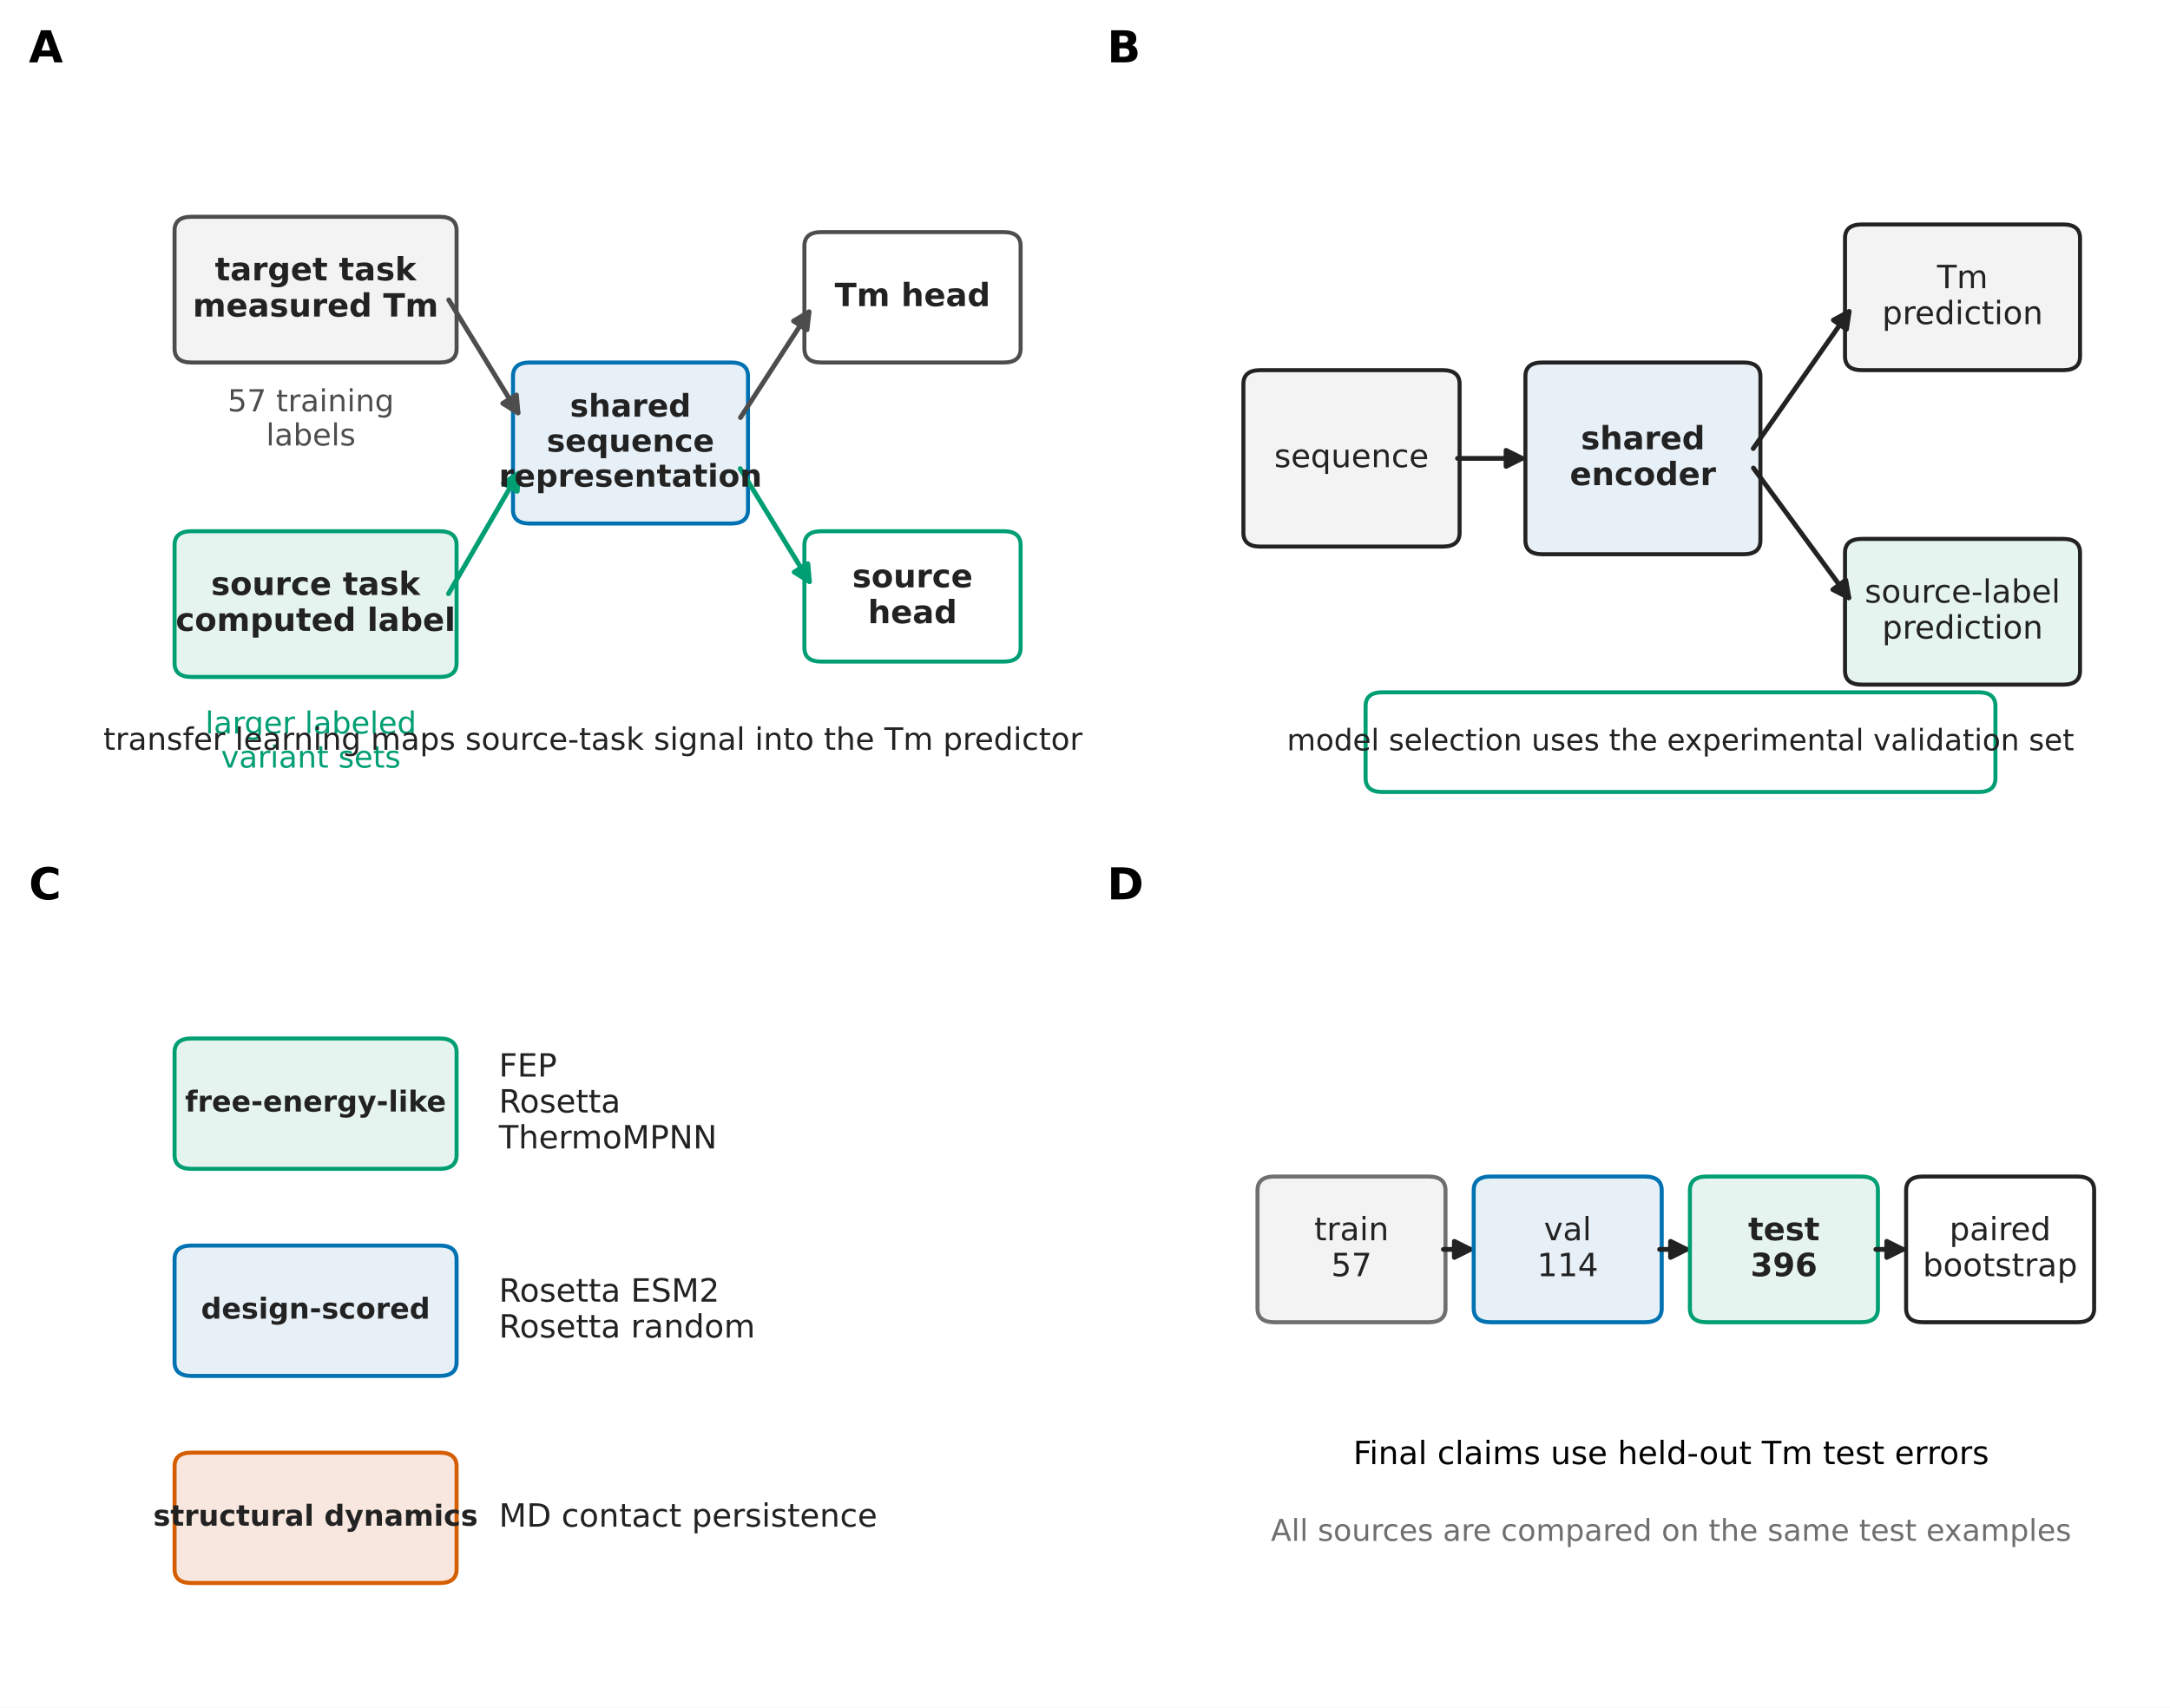
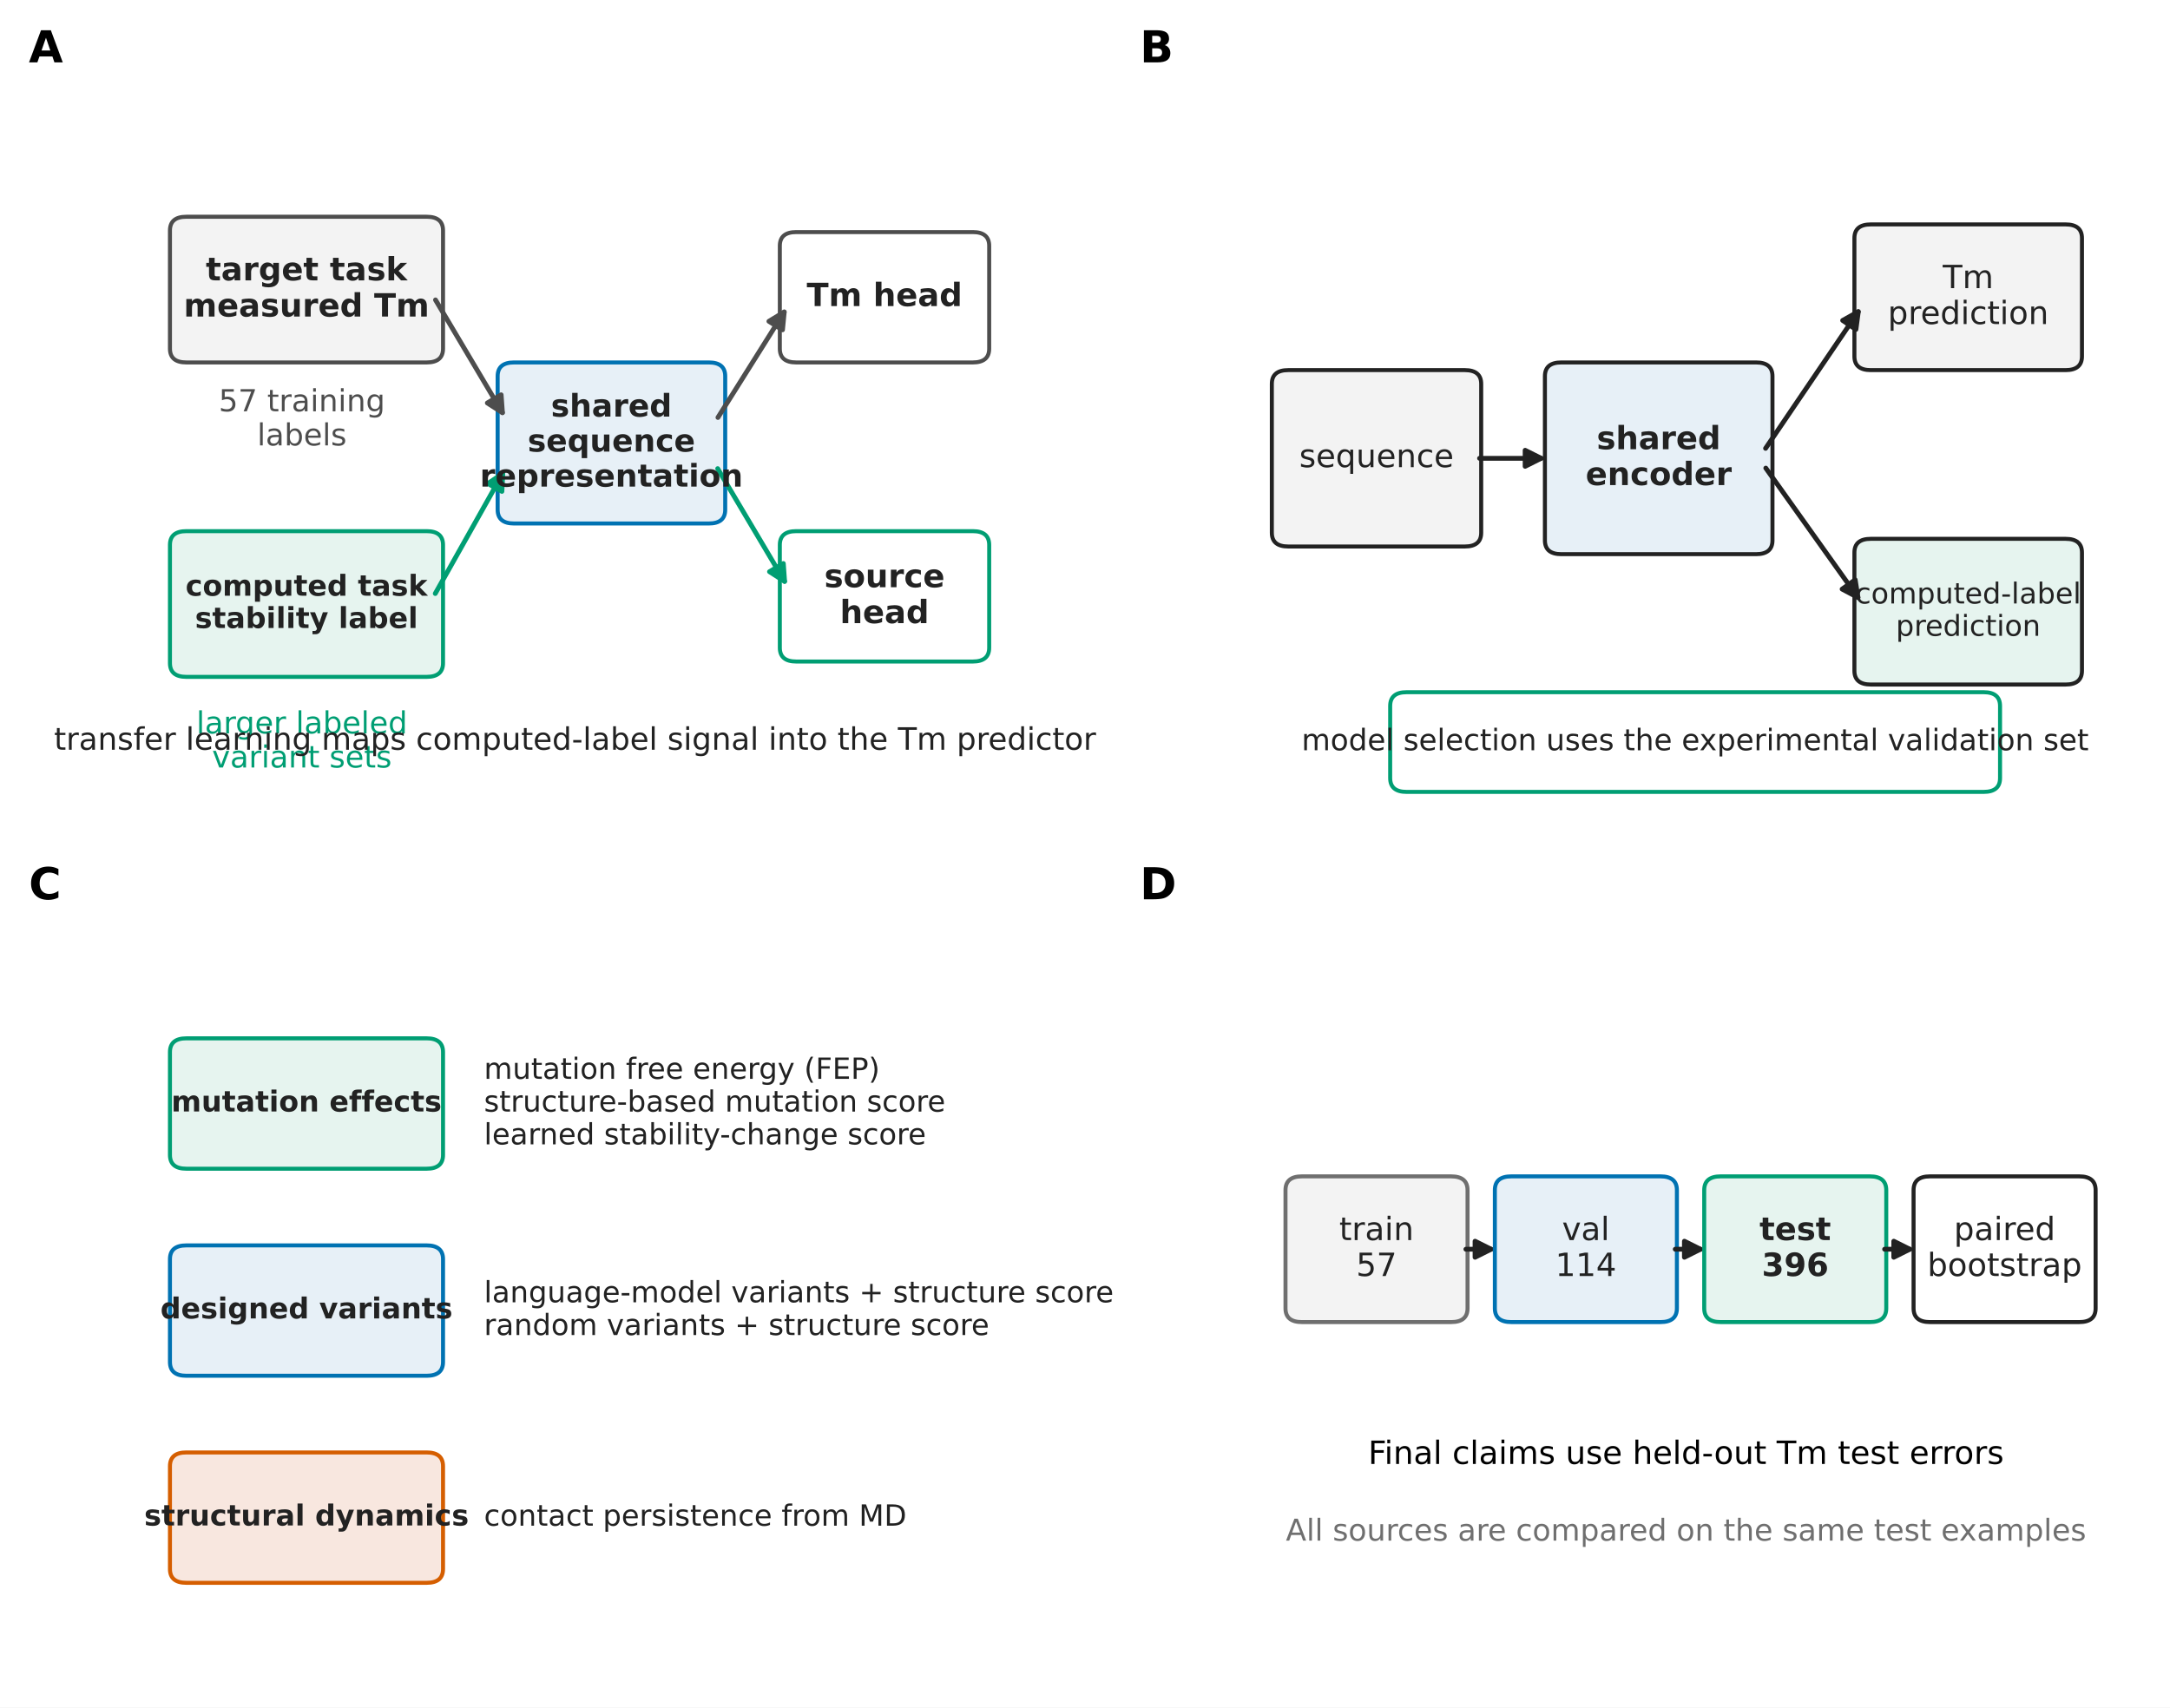
- <svg xmlns="http://www.w3.org/2000/svg" width="541.235pt" height="425.999pt" viewBox="0 0 541.235 425.999" version="1.1">
+ <svg xmlns="http://www.w3.org/2000/svg" width="541.305pt" height="425.999pt" viewBox="0 0 541.305 425.999" version="1.1">
  <defs>
    <style type="text/css">*{stroke-linejoin: round; stroke-linecap: butt}</style>
  </defs>
  <g id="figure_1">
    <g id="patch_1">
-       <path d="M 0 425.999  L 541.235 425.999  L 541.235 -0  L 0 -0  z " style="fill: #ffffff" />
+       <path d="M 0 425.999  L 541.305 425.999  L 541.305 -0  L 0 -0  z " style="fill: #ffffff" />
    </g>
    <g id="axes_1">
      <g id="patch_2">
-         <path d="M 30.646 209.999  L 265.11 209.999  L 265.11 18.679  L 30.646 18.679  z " style="fill: #ffffff" />
+         <path d="M 29.906 209.999  L 256.971 209.999  L 256.971 18.679  L 29.906 18.679  z " style="fill: #ffffff" />
      </g>
      <g id="patch_3">
-         <path d="M 47.762 90.424  L 109.66 90.424  Q 113.881 90.424 113.881 86.98  L 113.881 57.517  Q 113.881 54.073 109.66 54.073  L 47.762 54.073  Q 43.542 54.073 43.542 57.517  L 43.542 86.98  Q 43.542 90.424 47.762 90.424  z " clip-path="url(#p42b8b2ba3d)" style="fill: #f3f3f3; stroke: #4d4d4d; stroke-linejoin: miter" />
+         <path d="M 46.482 90.424  L 106.427 90.424  Q 110.514 90.424 110.514 86.98  L 110.514 57.517  Q 110.514 54.073 106.427 54.073  L 46.482 54.073  Q 42.395 54.073 42.395 57.517  L 42.395 86.98  Q 42.395 90.424 46.482 90.424  z " clip-path="url(#p01f97f14d0)" style="fill: #f3f3f3; stroke: #4d4d4d; stroke-linejoin: miter" />
      </g>
      <g id="patch_4">
-         <path d="M 47.762 168.865  L 109.66 168.865  Q 113.881 168.865 113.881 165.421  L 113.881 135.958  Q 113.881 132.514 109.66 132.514  L 47.762 132.514  Q 43.542 132.514 43.542 135.958  L 43.542 165.421  Q 43.542 168.865 47.762 168.865  z " clip-path="url(#p42b8b2ba3d)" style="fill: #e6f4ef; stroke: #009e73; stroke-linejoin: miter" />
+         <path d="M 46.482 168.865  L 106.427 168.865  Q 110.514 168.865 110.514 165.421  L 110.514 135.958  Q 110.514 132.514 106.427 132.514  L 46.482 132.514  Q 42.395 132.514 42.395 135.958  L 42.395 165.421  Q 42.395 168.865 46.482 168.865  z " clip-path="url(#p01f97f14d0)" style="fill: #e6f4ef; stroke: #009e73; stroke-linejoin: miter" />
      </g>
      <g id="patch_5">
-         <path d="M 132.169 130.601  L 182.344 130.601  Q 186.564 130.601 186.564 127.157  L 186.564 93.868  Q 186.564 90.424 182.344 90.424  L 132.169 90.424  Q 127.949 90.424 127.949 93.868  L 127.949 127.157  Q 127.949 130.601 132.169 130.601  z " clip-path="url(#p42b8b2ba3d)" style="fill: #e7f0f7; stroke: #0072b2; stroke-linejoin: miter" />
+         <path d="M 128.225 130.601  L 176.817 130.601  Q 180.904 130.601 180.904 127.157  L 180.904 93.868  Q 180.904 90.424 176.817 90.424  L 128.225 90.424  Q 124.138 90.424 124.138 93.868  L 124.138 127.157  Q 124.138 130.601 128.225 130.601  z " clip-path="url(#p01f97f14d0)" style="fill: #e7f0f7; stroke: #0072b2; stroke-linejoin: miter" />
      </g>
      <g id="patch_6">
-         <path d="M 204.853 90.424  L 250.338 90.424  Q 254.559 90.424 254.559 86.98  L 254.559 61.343  Q 254.559 57.9 250.338 57.9  L 204.853 57.9  Q 200.632 57.9 200.632 61.343  L 200.632 86.98  Q 200.632 90.424 204.853 90.424  z " clip-path="url(#p42b8b2ba3d)" style="fill: #ffffff; stroke: #4d4d4d; stroke-linejoin: miter" />
+         <path d="M 198.615 90.424  L 242.666 90.424  Q 246.753 90.424 246.753 86.98  L 246.753 61.343  Q 246.753 57.9 242.666 57.9  L 198.615 57.9  Q 194.528 57.9 194.528 61.343  L 194.528 86.98  Q 194.528 90.424 198.615 90.424  z " clip-path="url(#p01f97f14d0)" style="fill: #ffffff; stroke: #4d4d4d; stroke-linejoin: miter" />
      </g>
      <g id="patch_7">
-         <path d="M 204.853 165.039  L 250.338 165.039  Q 254.559 165.039 254.559 161.595  L 254.559 135.958  Q 254.559 132.514 250.338 132.514  L 204.853 132.514  Q 200.632 132.514 200.632 135.958  L 200.632 161.595  Q 200.632 165.039 204.853 165.039  z " clip-path="url(#p42b8b2ba3d)" style="fill: #ffffff; stroke: #009e73; stroke-linejoin: miter" />
+         <path d="M 198.615 165.039  L 242.666 165.039  Q 246.753 165.039 246.753 161.595  L 246.753 135.958  Q 246.753 132.514 242.666 132.514  L 198.615 132.514  Q 194.528 132.514 194.528 135.958  L 194.528 161.595  Q 194.528 165.039 198.615 165.039  z " clip-path="url(#p01f97f14d0)" style="fill: #ffffff; stroke: #009e73; stroke-linejoin: miter" />
      </g>
      <g id="patch_8">
-         <path d="M 111.933 74.809  Q 120.916 89.469 129.198 102.986  " clip-path="url(#p42b8b2ba3d)" style="fill: none; stroke: #4d4d4d; stroke-width: 1.2; stroke-linecap: round" />
-         <path d="M 128.813 98.53  L 129.198 102.986  L 125.403 100.62  z " clip-path="url(#p42b8b2ba3d)" style="fill: #4d4d4d; stroke: #4d4d4d; stroke-width: 1.2; stroke-linecap: round" />
+         <path d="M 108.638 74.826  Q 117.326 89.467 125.329 102.954  " clip-path="url(#p01f97f14d0)" style="fill: none; stroke: #4d4d4d; stroke-width: 1.2; stroke-linecap: round" />
+         <path d="M 125.008 98.493  L 125.329 102.954  L 121.568 100.535  z " clip-path="url(#p01f97f14d0)" style="fill: #4d4d4d; stroke: #4d4d4d; stroke-width: 1.2; stroke-linecap: round" />
      </g>
      <g id="patch_9">
-         <path d="M 111.869 148.096  Q 120.915 132.514 129.287 118.091  " clip-path="url(#p42b8b2ba3d)" style="fill: none; stroke: #009e73; stroke-width: 1.2; stroke-linecap: round" />
-         <path d="M 125.549 120.547  L 129.287 118.091  L 129.009 122.555  z " clip-path="url(#p42b8b2ba3d)" style="fill: #009e73; stroke: #009e73; stroke-width: 1.2; stroke-linecap: round" />
+         <path d="M 108.579 148.074  Q 117.326 132.514 125.417 118.123  " clip-path="url(#p01f97f14d0)" style="fill: none; stroke: #009e73; stroke-width: 1.2; stroke-linecap: round" />
+         <path d="M 121.713 120.63  L 125.417 118.123  L 125.2 122.59  z " clip-path="url(#p01f97f14d0)" style="fill: #009e73; stroke: #009e73; stroke-width: 1.2; stroke-linecap: round" />
      </g>
      <g id="patch_10">
-         <path d="M 184.678 104.173  Q 193.597 90.426 201.786 77.804  " clip-path="url(#p42b8b2ba3d)" style="fill: none; stroke: #4d4d4d; stroke-width: 1.2; stroke-linecap: round" />
-         <path d="M 197.931 80.071  L 201.786 77.804  L 201.287 82.248  z " clip-path="url(#p42b8b2ba3d)" style="fill: #4d4d4d; stroke: #4d4d4d; stroke-width: 1.2; stroke-linecap: round" />
+         <path d="M 179.092 104.149  Q 187.716 90.424 195.626 77.835  " clip-path="url(#p01f97f14d0)" style="fill: none; stroke: #4d4d4d; stroke-width: 1.2; stroke-linecap: round" />
+         <path d="M 191.805 80.158  L 195.626 77.835  L 195.192 82.286  z " clip-path="url(#p01f97f14d0)" style="fill: #4d4d4d; stroke: #4d4d4d; stroke-width: 1.2; stroke-linecap: round" />
      </g>
      <g id="patch_11">
-         <path d="M 184.616 116.899  Q 193.599 131.56 201.882 145.076  " clip-path="url(#p42b8b2ba3d)" style="fill: none; stroke: #009e73; stroke-width: 1.2; stroke-linecap: round" />
-         <path d="M 201.497 140.62  L 201.882 145.076  L 198.086 142.71  z " clip-path="url(#p42b8b2ba3d)" style="fill: #009e73; stroke: #009e73; stroke-width: 1.2; stroke-linecap: round" />
+         <path d="M 179.027 116.916  Q 187.716 131.557 195.719 145.044  " clip-path="url(#p01f97f14d0)" style="fill: none; stroke: #009e73; stroke-width: 1.2; stroke-linecap: round" />
+         <path d="M 195.398 140.584  L 195.719 145.044  L 191.958 142.625  z " clip-path="url(#p01f97f14d0)" style="fill: #009e73; stroke: #009e73; stroke-width: 1.2; stroke-linecap: round" />
      </g>
      <g id="matplotlib.axis_1" />
      <g id="matplotlib.axis_2" />
      <g id="text_1">
-         <text style="font-weight: 700; font-size: 8px; font-family: 'DejaVu Sans'; fill: #222222" transform="translate(53.59505 69.94583)">target task</text>
-         <text style="font-weight: 700; font-size: 8px; font-family: 'DejaVu Sans'; fill: #222222" transform="translate(48.06442 78.96658)">measured Tm</text>
+         <text style="font-weight: 700; font-size: 8px; font-family: 'DejaVu Sans'; fill: #222222" transform="translate(51.33839 69.94583)">target task</text>
+         <text style="font-weight: 700; font-size: 8px; font-family: 'DejaVu Sans'; fill: #222222" transform="translate(45.80776 78.96658)">measured Tm</text>
      </g>
      <g id="text_2">
-         <text style="font-weight: 700; font-size: 8px; font-family: 'DejaVu Sans'; fill: #222222" transform="translate(52.6338 148.4182)">source task</text>
-         <text style="font-weight: 700; font-size: 8px; font-family: 'DejaVu Sans'; fill: #222222" transform="translate(43.81442 157.3764)">computed label</text>
+         <text style="font-weight: 700; font-size: 7.2px; font-family: 'DejaVu Sans'; fill: #222222" transform="translate(46.27707 148.6172)">computed task</text>
+         <text style="font-weight: 700; font-size: 7.2px; font-family: 'DejaVu Sans'; fill: #222222" transform="translate(48.64576 156.6796)">stability label</text>
      </g>
      <g id="text_3">
-         <text style="font-weight: 700; font-size: 7.8px; font-family: 'DejaVu Sans'; fill: #222222" transform="translate(142.1672 103.9307)">shared</text>
-         <text style="font-weight: 700; font-size: 7.8px; font-family: 'DejaVu Sans'; fill: #222222" transform="translate(136.3434 112.665)">sequence</text>
-         <text style="font-weight: 700; font-size: 7.8px; font-family: 'DejaVu Sans'; fill: #222222" transform="translate(124.4325 121.3993)">representation</text>
+         <text style="font-weight: 700; font-size: 7.8px; font-family: 'DejaVu Sans'; fill: #222222" transform="translate(137.4319 103.9307)">shared</text>
+         <text style="font-weight: 700; font-size: 7.8px; font-family: 'DejaVu Sans'; fill: #222222" transform="translate(131.6081 112.665)">sequence</text>
+         <text style="font-weight: 700; font-size: 7.8px; font-family: 'DejaVu Sans'; fill: #222222" transform="translate(119.6972 121.3993)">representation</text>
      </g>
      <g id="text_4">
-         <text style="font-weight: 700; font-size: 8px; font-family: 'DejaVu Sans'; text-anchor: middle; fill: #222222" x="227.595" y="76.369" transform="rotate(-0 227.5955 76.3694)">Tm head</text>
+         <text style="font-weight: 700; font-size: 8px; font-family: 'DejaVu Sans'; text-anchor: middle; fill: #222222" x="220.641" y="76.369" transform="rotate(-0 220.6405 76.3694)">Tm head</text>
      </g>
      <g id="text_5">
-         <text style="font-weight: 700; font-size: 8px; font-family: 'DejaVu Sans'; fill: #222222" transform="translate(212.5624 146.505)">source</text>
-         <text style="font-weight: 700; font-size: 8px; font-family: 'DejaVu Sans'; fill: #222222" transform="translate(216.4724 155.4632)">head</text>
+         <text style="font-weight: 700; font-size: 8px; font-family: 'DejaVu Sans'; fill: #222222" transform="translate(205.6074 146.505)">source</text>
+         <text style="font-weight: 700; font-size: 8px; font-family: 'DejaVu Sans'; fill: #222222" transform="translate(209.5174 155.4632)">head</text>
      </g>
      <g id="text_6">
-         <text style="font-size: 7.6px; font-family: 'DejaVu Sans'; fill: #4d4d4d" transform="translate(56.77495 102.615)">57 training</text>
-         <text style="font-size: 7.6px; font-family: 'DejaVu Sans'; fill: #4d4d4d" transform="translate(66.36876 111.1253)">labels</text>
+         <text style="font-size: 7.6px; font-family: 'DejaVu Sans'; fill: #4d4d4d" transform="translate(54.55528 102.615)">57 training</text>
+         <text style="font-size: 7.6px; font-family: 'DejaVu Sans'; fill: #4d4d4d" transform="translate(64.1491 111.1253)">labels</text>
      </g>
      <g id="text_7">
-         <text style="font-size: 7.6px; font-family: 'DejaVu Sans'; fill: #009e73" transform="translate(51.19726 182.9693)">larger labeled</text>
-         <text style="font-size: 7.6px; font-family: 'DejaVu Sans'; fill: #009e73" transform="translate(55.12195 191.4796)">variant sets</text>
+         <text style="font-size: 7.6px; font-family: 'DejaVu Sans'; fill: #009e73" transform="translate(48.9776 182.9693)">larger labeled</text>
+         <text style="font-size: 7.6px; font-family: 'DejaVu Sans'; fill: #009e73" transform="translate(52.90228 191.4796)">variant sets</text>
      </g>
      <g id="text_8">
-         <text style="font-size: 7.7px; font-family: 'DejaVu Sans'; text-anchor: middle; fill: #222222" x="147.878" y="187.041" transform="rotate(-0 147.878 187.0405)">transfer learning maps source-task signal into the Tm predictor</text>
+         <text style="font-size: 7.7px; font-family: 'DejaVu Sans'; text-anchor: middle; fill: #222222" x="143.439" y="187.041" transform="rotate(-0 143.4386 187.0405)">transfer learning maps computed-label signal into the Tm predictor</text>
      </g>
      <g id="text_9">
        <text style="font-weight: 700; font-size: 11px; font-family: 'DejaVu Sans'; text-anchor: start" x="7.2" y="15.558" transform="rotate(-0 7.2 15.55828)">A</text>
      </g>
    </g>
    <g id="axes_2">
      <g id="patch_12">
-         <path d="M 299.572 209.999  L 534.035 209.999  L 534.035 18.679  L 299.572 18.679  z " style="fill: #ffffff" />
+         <path d="M 307.041 209.999  L 534.105 209.999  L 534.105 18.679  L 307.041 18.679  z " style="fill: #ffffff" />
      </g>
      <g id="patch_13">
-         <path d="M 314.343 136.341  L 359.829 136.341  Q 364.049 136.341 364.049 132.897  L 364.049 95.781  Q 364.049 92.337 359.829 92.337  L 314.343 92.337  Q 310.123 92.337 310.123 95.781  L 310.123 132.897  Q 310.123 136.341 314.343 136.341  z " clip-path="url(#p243ab0d6fb)" style="fill: #f3f3f3; stroke: #222222; stroke-linejoin: miter" />
+         <path d="M 321.346 136.341  L 365.396 136.341  Q 369.484 136.341 369.484 132.897  L 369.484 95.781  Q 369.484 92.337 365.396 92.337  L 321.346 92.337  Q 317.259 92.337 317.259 95.781  L 317.259 132.897  Q 317.259 136.341 321.346 136.341  z " clip-path="url(#p4d5e0ebff8)" style="fill: #f3f3f3; stroke: #222222; stroke-linejoin: miter" />
      </g>
      <g id="patch_14">
-         <path d="M 384.682 138.254  L 434.857 138.254  Q 439.078 138.254 439.078 134.81  L 439.078 93.868  Q 439.078 90.424 434.857 90.424  L 384.682 90.424  Q 380.462 90.424 380.462 93.868  L 380.462 134.81  Q 380.462 138.254 384.682 138.254  z " clip-path="url(#p243ab0d6fb)" style="fill: #e7f0f7; stroke: #222222; stroke-linejoin: miter" />
+         <path d="M 389.465 138.254  L 438.057 138.254  Q 442.144 138.254 442.144 134.81  L 442.144 93.868  Q 442.144 90.424 438.057 90.424  L 389.465 90.424  Q 385.378 90.424 385.378 93.868  L 385.378 134.81  Q 385.378 138.254 389.465 138.254  z " clip-path="url(#p4d5e0ebff8)" style="fill: #e7f0f7; stroke: #222222; stroke-linejoin: miter" />
      </g>
      <g id="patch_15">
-         <path d="M 464.4 92.337  L 514.575 92.337  Q 518.795 92.337 518.795 88.894  L 518.795 59.43  Q 518.795 55.987 514.575 55.987  L 464.4 55.987  Q 460.179 55.987 460.179 59.43  L 460.179 88.894  Q 460.179 92.337 464.4 92.337  z " clip-path="url(#p243ab0d6fb)" style="fill: #f3f3f3; stroke: #222222; stroke-linejoin: miter" />
+         <path d="M 466.667 92.337  L 515.259 92.337  Q 519.346 92.337 519.346 88.894  L 519.346 59.43  Q 519.346 55.987 515.259 55.987  L 466.667 55.987  Q 462.58 55.987 462.58 59.43  L 462.58 88.894  Q 462.58 92.337 466.667 92.337  z " clip-path="url(#p4d5e0ebff8)" style="fill: #f3f3f3; stroke: #222222; stroke-linejoin: miter" />
      </g>
      <g id="patch_16">
-         <path d="M 464.4 170.778  L 514.575 170.778  Q 518.795 170.778 518.795 167.335  L 518.795 137.871  Q 518.795 134.428 514.575 134.428  L 464.4 134.428  Q 460.179 134.428 460.179 137.871  L 460.179 167.335  Q 460.179 170.778 464.4 170.778  z " clip-path="url(#p243ab0d6fb)" style="fill: #e6f4ef; stroke: #222222; stroke-linejoin: miter" />
+         <path d="M 466.667 170.778  L 515.259 170.778  Q 519.346 170.778 519.346 167.335  L 519.346 137.871  Q 519.346 134.428 515.259 134.428  L 466.667 134.428  Q 462.58 134.428 462.58 137.871  L 462.58 167.335  Q 462.58 170.778 466.667 170.778  z " clip-path="url(#p4d5e0ebff8)" style="fill: #e6f4ef; stroke: #222222; stroke-linejoin: miter" />
      </g>
      <g id="patch_17">
-         <path d="M 363.535 114.339  Q 372.257 114.339 379.637 114.339  " clip-path="url(#p243ab0d6fb)" style="fill: none; stroke: #222222; stroke-width: 1.2; stroke-linecap: round" />
-         <path d="M 375.637 112.339  L 379.637 114.339  L 375.637 116.339  z " clip-path="url(#p243ab0d6fb)" style="fill: #222222; stroke: #222222; stroke-width: 1.2; stroke-linecap: round" />
+         <path d="M 369.079 114.339  Q 377.433 114.339 384.445 114.339  " clip-path="url(#p4d5e0ebff8)" style="fill: none; stroke: #222222; stroke-width: 1.2; stroke-linecap: round" />
+         <path d="M 380.445 112.339  L 384.445 114.339  L 380.445 116.339  z " clip-path="url(#p4d5e0ebff8)" style="fill: #222222; stroke: #222222; stroke-width: 1.2; stroke-linecap: round" />
      </g>
      <g id="patch_18">
-         <path d="M 437.283 111.879  Q 449.63 94.249 461.206 77.717  " clip-path="url(#p243ab0d6fb)" style="fill: none; stroke: #222222; stroke-width: 1.2; stroke-linecap: round" />
-         <path d="M 457.274 79.846  L 461.206 77.717  L 460.55 82.141  z " clip-path="url(#p243ab0d6fb)" style="fill: #222222; stroke: #222222; stroke-width: 1.2; stroke-linecap: round" />
+         <path d="M 440.423 111.855  Q 452.363 94.25 463.549 77.755  " clip-path="url(#p4d5e0ebff8)" style="fill: none; stroke: #222222; stroke-width: 1.2; stroke-linecap: round" />
+         <path d="M 459.649 79.943  L 463.549 77.755  L 462.959 82.188  z " clip-path="url(#p4d5e0ebff8)" style="fill: #222222; stroke: #222222; stroke-width: 1.2; stroke-linecap: round" />
      </g>
      <g id="patch_19">
-         <path d="M 437.338 116.756  Q 449.628 133.471 461.124 149.104  " clip-path="url(#p243ab0d6fb)" style="fill: none; stroke: #222222; stroke-width: 1.2; stroke-linecap: round" />
-         <path d="M 460.365 144.697  L 461.124 149.104  L 457.143 147.067  z " clip-path="url(#p243ab0d6fb)" style="fill: #222222; stroke: #222222; stroke-width: 1.2; stroke-linecap: round" />
+         <path d="M 440.479 116.784  Q 452.363 133.473 463.469 149.068  " clip-path="url(#p4d5e0ebff8)" style="fill: none; stroke: #222222; stroke-width: 1.2; stroke-linecap: round" />
+         <path d="M 462.778 144.65  L 463.469 149.068  L 459.519 146.97  z " clip-path="url(#p4d5e0ebff8)" style="fill: #222222; stroke: #222222; stroke-width: 1.2; stroke-linecap: round" />
      </g>
      <g id="patch_20">
-         <path d="M 344.823 197.563  L 493.473 197.563  Q 497.693 197.563 497.693 194.119  L 497.693 176.135  Q 497.693 172.692 493.473 172.692  L 344.823 172.692  Q 340.603 172.692 340.603 176.135  L 340.603 194.119  Q 340.603 197.563 344.823 197.563  z " clip-path="url(#p243ab0d6fb)" style="fill: #ffffff; stroke: #009e73; stroke-linejoin: miter" />
+         <path d="M 350.864 197.563  L 494.823 197.563  Q 498.91 197.563 498.91 194.119  L 498.91 176.135  Q 498.91 172.692 494.823 172.692  L 350.864 172.692  Q 346.777 172.692 346.777 176.135  L 346.777 194.119  Q 346.777 197.563 350.864 197.563  z " clip-path="url(#p4d5e0ebff8)" style="fill: #ffffff; stroke: #009e73; stroke-linejoin: miter" />
      </g>
      <g id="matplotlib.axis_3" />
      <g id="matplotlib.axis_4" />
      <g id="text_10">
-         <text style="font-size: 8px; font-family: 'DejaVu Sans'; text-anchor: middle; fill: #222222" x="337.086" y="116.547" transform="rotate(-0 337.086 116.5465)">sequence</text>
+         <text style="font-size: 8px; font-family: 'DejaVu Sans'; text-anchor: middle; fill: #222222" x="343.371" y="116.547" transform="rotate(-0 343.3712 116.5465)">sequence</text>
      </g>
      <g id="text_11">
-         <text style="font-weight: 700; font-size: 8px; font-family: 'DejaVu Sans'; fill: #222222" transform="translate(394.2934 112.0674)">shared</text>
-         <text style="font-weight: 700; font-size: 8px; font-family: 'DejaVu Sans'; fill: #222222" transform="translate(391.5409 121.0257)">encoder</text>
+         <text style="font-weight: 700; font-size: 8px; font-family: 'DejaVu Sans'; fill: #222222" transform="translate(398.2849 112.0674)">shared</text>
+         <text style="font-weight: 700; font-size: 8px; font-family: 'DejaVu Sans'; fill: #222222" transform="translate(395.5324 121.0257)">encoder</text>
      </g>
      <g id="text_12">
-         <text style="font-size: 8px; font-family: 'DejaVu Sans'; fill: #222222" transform="translate(483.1478 71.89028)">Tm</text>
-         <text style="font-size: 8px; font-family: 'DejaVu Sans'; fill: #222222" transform="translate(469.4203 80.84853)">prediction</text>
+         <text style="font-size: 8px; font-family: 'DejaVu Sans'; fill: #222222" transform="translate(484.6236 71.89028)">Tm</text>
+         <text style="font-size: 8px; font-family: 'DejaVu Sans'; fill: #222222" transform="translate(470.8961 80.84853)">prediction</text>
      </g>
      <g id="text_13">
-         <text style="font-size: 8px; font-family: 'DejaVu Sans'; fill: #222222" transform="translate(465.0884 150.3314)">source-label</text>
-         <text style="font-size: 8px; font-family: 'DejaVu Sans'; fill: #222222" transform="translate(469.4203 159.2896)">prediction</text>
+         <text style="font-size: 7.2px; font-family: 'DejaVu Sans'; fill: #222222" transform="translate(462.7896 150.5585)">computed-label</text>
+         <text style="font-size: 7.2px; font-family: 'DejaVu Sans'; fill: #222222" transform="translate(472.9028 158.6209)">prediction</text>
      </g>
      <g id="text_14">
-         <text style="font-size: 7.4px; font-family: 'DejaVu Sans'; text-anchor: middle; fill: #222222" x="419.148" y="187.169" transform="rotate(-0 419.1482 187.1693)">model selection uses the experimental validation set</text>
+         <text style="font-size: 7.4px; font-family: 'DejaVu Sans'; text-anchor: middle; fill: #222222" x="422.844" y="187.169" transform="rotate(-0 422.8437 187.1693)">model selection uses the experimental validation set</text>
      </g>
      <g id="text_15">
-         <text style="font-weight: 700; font-size: 11px; font-family: 'DejaVu Sans'; text-anchor: start" x="276.126" y="15.558" transform="rotate(-0 276.1256 15.55828)">B</text>
+         <text style="font-weight: 700; font-size: 11px; font-family: 'DejaVu Sans'; text-anchor: start" x="284.334" y="15.558" transform="rotate(-0 284.3344 15.55828)">B</text>
      </g>
    </g>
    <g id="axes_3">
      <g id="patch_21">
-         <path d="M 30.646 418.799  L 265.11 418.799  L 265.11 227.479  L 30.646 227.479  z " style="fill: #ffffff" />
+         <path d="M 29.906 418.799  L 256.971 418.799  L 256.971 227.479  L 29.906 227.479  z " style="fill: #ffffff" />
      </g>
      <g id="patch_22">
-         <path d="M 47.762 291.571  L 109.66 291.571  Q 113.881 291.571 113.881 288.128  L 113.881 262.491  Q 113.881 259.047 109.66 259.047  L 47.762 259.047  Q 43.542 259.047 43.542 262.491  L 43.542 288.128  Q 43.542 291.571 47.762 291.571  z " clip-path="url(#p8ff995bf31)" style="fill: #e6f4ef; stroke: #009e73; stroke-linejoin: miter" />
+         <path d="M 46.482 291.571  L 106.427 291.571  Q 110.514 291.571 110.514 288.128  L 110.514 262.491  Q 110.514 259.047 106.427 259.047  L 46.482 259.047  Q 42.395 259.047 42.395 262.491  L 42.395 288.128  Q 42.395 291.571 46.482 291.571  z " clip-path="url(#p35812ae484)" style="fill: #e6f4ef; stroke: #009e73; stroke-linejoin: miter" />
      </g>
      <g id="patch_23">
-         <path d="M 47.762 343.228  L 109.66 343.228  Q 113.881 343.228 113.881 339.784  L 113.881 314.147  Q 113.881 310.703 109.66 310.703  L 47.762 310.703  Q 43.542 310.703 43.542 314.147  L 43.542 339.784  Q 43.542 343.228 47.762 343.228  z " clip-path="url(#p8ff995bf31)" style="fill: #e7f0f7; stroke: #0072b2; stroke-linejoin: miter" />
+         <path d="M 46.482 343.228  L 106.427 343.228  Q 110.514 343.228 110.514 339.784  L 110.514 314.147  Q 110.514 310.703 106.427 310.703  L 46.482 310.703  Q 42.395 310.703 42.395 314.147  L 42.395 339.784  Q 42.395 343.228 46.482 343.228  z " clip-path="url(#p35812ae484)" style="fill: #e7f0f7; stroke: #0072b2; stroke-linejoin: miter" />
      </g>
      <g id="patch_24">
-         <path d="M 47.762 394.884  L 109.66 394.884  Q 113.881 394.884 113.881 391.44  L 113.881 365.803  Q 113.881 362.36 109.66 362.36  L 47.762 362.36  Q 43.542 362.36 43.542 365.803  L 43.542 391.44  Q 43.542 394.884 47.762 394.884  z " clip-path="url(#p8ff995bf31)" style="fill: #f8e7df; stroke: #d55e00; stroke-linejoin: miter" />
+         <path d="M 46.482 394.884  L 106.427 394.884  Q 110.514 394.884 110.514 391.44  L 110.514 365.803  Q 110.514 362.36 106.427 362.36  L 46.482 362.36  Q 42.395 362.36 42.395 365.803  L 42.395 391.44  Q 42.395 394.884 46.482 394.884  z " clip-path="url(#p35812ae484)" style="fill: #f8e7df; stroke: #d55e00; stroke-linejoin: miter" />
      </g>
      <g id="matplotlib.axis_5" />
      <g id="matplotlib.axis_6" />
      <g id="text_16">
-         <text style="font-weight: 700; font-size: 7.2px; font-family: 'DejaVu Sans'; text-anchor: middle; fill: #222222" x="78.711" y="277.268" transform="rotate(-0 78.7113 277.2677)">free-energy-like</text>
+         <text style="font-weight: 700; font-size: 7.2px; font-family: 'DejaVu Sans'; text-anchor: middle; fill: #222222" x="76.455" y="277.296" transform="rotate(-0 76.45463 277.2959)">mutation effects</text>
      </g>
      <g id="text_17">
-         <text style="font-size: 8px; font-family: 'DejaVu Sans'; fill: #222222" transform="translate(124.4316 268.5584)">FEP</text>
-         <text style="font-size: 8px; font-family: 'DejaVu Sans'; fill: #222222" transform="translate(124.4316 277.5166)">Rosetta</text>
-         <text style="font-size: 8px; font-family: 'DejaVu Sans'; fill: #222222" transform="translate(124.4316 286.4749)">ThermoMPNN</text>
+         <text style="font-size: 7.3px; font-family: 'DejaVu Sans'; fill: #222222" transform="translate(120.7322 269.1491)">mutation free energy (FEP)</text>
+         <text style="font-size: 7.3px; font-family: 'DejaVu Sans'; fill: #222222" transform="translate(120.7322 277.3235)">structure-based mutation score</text>
+         <text style="font-size: 7.3px; font-family: 'DejaVu Sans'; fill: #222222" transform="translate(120.7322 285.4979)">learned stability-change score</text>
      </g>
      <g id="text_18">
-         <text style="font-weight: 700; font-size: 7.2px; font-family: 'DejaVu Sans'; text-anchor: middle; fill: #222222" x="78.711" y="328.924" transform="rotate(-0 78.7113 328.9241)">design-scored</text>
+         <text style="font-weight: 700; font-size: 7.2px; font-family: 'DejaVu Sans'; text-anchor: middle; fill: #222222" x="76.455" y="328.924" transform="rotate(-0 76.45463 328.9241)">designed variants</text>
      </g>
      <g id="text_19">
-         <text style="font-size: 8px; font-family: 'DejaVu Sans'; fill: #222222" transform="translate(124.4316 324.6938)">Rosetta ESM2</text>
-         <text style="font-size: 8px; font-family: 'DejaVu Sans'; fill: #222222" transform="translate(124.4316 333.6521)">Rosetta random</text>
+         <text style="font-size: 7.3px; font-family: 'DejaVu Sans'; fill: #222222" transform="translate(120.7322 324.8926)">language-model variants + structure score</text>
+         <text style="font-size: 7.3px; font-family: 'DejaVu Sans'; fill: #222222" transform="translate(120.7322 333.067)">random variants + structure score</text>
      </g>
      <g id="text_20">
-         <text style="font-weight: 700; font-size: 7.2px; font-family: 'DejaVu Sans'; text-anchor: middle; fill: #222222" x="78.711" y="380.58" transform="rotate(-0 78.7113 380.5804)">structural dynamics</text>
+         <text style="font-weight: 700; font-size: 7.2px; font-family: 'DejaVu Sans'; text-anchor: middle; fill: #222222" x="76.455" y="380.58" transform="rotate(-0 76.45463 380.5804)">structural dynamics</text>
      </g>
      <g id="text_21">
-         <text style="font-size: 8px; font-family: 'DejaVu Sans'; text-anchor: start; fill: #222222" x="124.432" y="380.829" transform="rotate(-0 124.4316 380.8293)">MD contact persistence</text>
+         <text style="font-size: 7.3px; font-family: 'DejaVu Sans'; text-anchor: start; fill: #222222" x="120.732" y="380.636" transform="rotate(-0 120.7322 380.6361)">contact persistence from MD</text>
      </g>
      <g id="text_22">
        <text style="font-weight: 700; font-size: 11px; font-family: 'DejaVu Sans'; text-anchor: start" x="7.2" y="224.358" transform="rotate(-0 7.2 224.3583)">C</text>
      </g>
    </g>
    <g id="axes_4">
      <g id="patch_25">
-         <path d="M 299.572 418.799  L 534.035 418.799  L 534.035 227.479  L 299.572 227.479  z " style="fill: #ffffff" />
+         <path d="M 307.041 418.799  L 534.105 418.799  L 534.105 227.479  L 307.041 227.479  z " style="fill: #ffffff" />
      </g>
      <g id="patch_26">
-         <path d="M 317.86 329.835  L 356.312 329.835  Q 360.532 329.835 360.532 326.391  L 360.532 296.928  Q 360.532 293.484 356.312 293.484  L 317.86 293.484  Q 313.64 293.484 313.64 296.928  L 313.64 326.391  Q 313.64 329.835 317.86 329.835  z " clip-path="url(#p05d7a88359)" style="fill: #f3f3f3; stroke: #6f6f6f; stroke-linejoin: miter" />
+         <path d="M 324.752 329.835  L 361.99 329.835  Q 366.078 329.835 366.078 326.391  L 366.078 296.928  Q 366.078 293.484 361.99 293.484  L 324.752 293.484  Q 320.665 293.484 320.665 296.928  L 320.665 326.391  Q 320.665 329.835 324.752 329.835  z " clip-path="url(#pd28ec25b1d)" style="fill: #f3f3f3; stroke: #6f6f6f; stroke-linejoin: miter" />
      </g>
      <g id="patch_27">
-         <path d="M 360.014 311.66  Q 364.047 311.66 366.739 311.66  " clip-path="url(#p05d7a88359)" style="fill: none; stroke: #222222; stroke-width: 1.2; stroke-linecap: round" />
-         <path d="M 362.739 309.66  L 366.739 311.66  L 362.739 313.66  z " clip-path="url(#p05d7a88359)" style="fill: #222222; stroke: #222222; stroke-width: 1.2; stroke-linecap: round" />
+         <path d="M 365.668 311.66  Q 369.481 311.66 371.952 311.66  " clip-path="url(#pd28ec25b1d)" style="fill: none; stroke: #222222; stroke-width: 1.2; stroke-linecap: round" />
+         <path d="M 367.952 309.66  L 371.952 311.66  L 367.952 313.66  z " clip-path="url(#pd28ec25b1d)" style="fill: #222222; stroke: #222222; stroke-width: 1.2; stroke-linecap: round" />
      </g>
      <g id="patch_28">
-         <path d="M 371.787 329.835  L 410.239 329.835  Q 414.459 329.835 414.459 326.391  L 414.459 296.928  Q 414.459 293.484 410.239 293.484  L 371.787 293.484  Q 367.566 293.484 367.566 296.928  L 367.566 326.391  Q 367.566 329.835 371.787 329.835  z " clip-path="url(#p05d7a88359)" style="fill: #e7f0f7; stroke: #0072b2; stroke-linejoin: miter" />
+         <path d="M 376.977 329.835  L 414.215 329.835  Q 418.302 329.835 418.302 326.391  L 418.302 296.928  Q 418.302 293.484 414.215 293.484  L 376.977 293.484  Q 372.89 293.484 372.89 296.928  L 372.89 326.391  Q 372.89 329.835 376.977 329.835  z " clip-path="url(#pd28ec25b1d)" style="fill: #e7f0f7; stroke: #0072b2; stroke-linejoin: miter" />
      </g>
      <g id="patch_29">
-         <path d="M 413.94 311.66  Q 417.974 311.66 420.666 311.66  " clip-path="url(#p05d7a88359)" style="fill: none; stroke: #222222; stroke-width: 1.2; stroke-linecap: round" />
-         <path d="M 416.666 309.66  L 420.666 311.66  L 416.666 313.66  z " clip-path="url(#p05d7a88359)" style="fill: #222222; stroke: #222222; stroke-width: 1.2; stroke-linecap: round" />
+         <path d="M 417.893 311.66  Q 421.706 311.66 424.177 311.66  " clip-path="url(#pd28ec25b1d)" style="fill: none; stroke: #222222; stroke-width: 1.2; stroke-linecap: round" />
+         <path d="M 420.177 309.66  L 424.177 311.66  L 420.177 313.66  z " clip-path="url(#pd28ec25b1d)" style="fill: #222222; stroke: #222222; stroke-width: 1.2; stroke-linecap: round" />
      </g>
      <g id="patch_30">
-         <path d="M 425.713 329.835  L 464.165 329.835  Q 468.385 329.835 468.385 326.391  L 468.385 296.928  Q 468.385 293.484 464.165 293.484  L 425.713 293.484  Q 421.493 293.484 421.493 296.928  L 421.493 326.391  Q 421.493 329.835 425.713 329.835  z " clip-path="url(#p05d7a88359)" style="fill: #e6f4ef; stroke: #009e73; stroke-linejoin: miter" />
+         <path d="M 429.201 329.835  L 466.44 329.835  Q 470.527 329.835 470.527 326.391  L 470.527 296.928  Q 470.527 293.484 466.44 293.484  L 429.201 293.484  Q 425.114 293.484 425.114 296.928  L 425.114 326.391  Q 425.114 329.835 429.201 329.835  z " clip-path="url(#pd28ec25b1d)" style="fill: #e6f4ef; stroke: #009e73; stroke-linejoin: miter" />
      </g>
      <g id="patch_31">
-         <path d="M 467.867 311.66  Q 471.9 311.66 474.592 311.66  " clip-path="url(#p05d7a88359)" style="fill: none; stroke: #222222; stroke-width: 1.2; stroke-linecap: round" />
-         <path d="M 470.592 309.66  L 474.592 311.66  L 470.592 313.66  z " clip-path="url(#p05d7a88359)" style="fill: #222222; stroke: #222222; stroke-width: 1.2; stroke-linecap: round" />
+         <path d="M 470.118 311.66  Q 473.931 311.66 476.402 311.66  " clip-path="url(#pd28ec25b1d)" style="fill: none; stroke: #222222; stroke-width: 1.2; stroke-linecap: round" />
+         <path d="M 472.402 309.66  L 476.402 311.66  L 472.402 313.66  z " clip-path="url(#pd28ec25b1d)" style="fill: #222222; stroke: #222222; stroke-width: 1.2; stroke-linecap: round" />
      </g>
      <g id="patch_32">
-         <path d="M 479.64 329.835  L 518.092 329.835  Q 522.312 329.835 522.312 326.391  L 522.312 296.928  Q 522.312 293.484 518.092 293.484  L 479.64 293.484  Q 475.419 293.484 475.419 296.928  L 475.419 326.391  Q 475.419 329.835 479.64 329.835  z " clip-path="url(#p05d7a88359)" style="fill: #ffffff; stroke: #222222; stroke-linejoin: miter" />
+         <path d="M 481.426 329.835  L 518.665 329.835  Q 522.752 329.835 522.752 326.391  L 522.752 296.928  Q 522.752 293.484 518.665 293.484  L 481.426 293.484  Q 477.339 293.484 477.339 296.928  L 477.339 326.391  Q 477.339 329.835 481.426 329.835  z " clip-path="url(#pd28ec25b1d)" style="fill: #ffffff; stroke: #222222; stroke-linejoin: miter" />
      </g>
      <g id="matplotlib.axis_7" />
      <g id="matplotlib.axis_8" />
      <g id="text_23">
-         <text style="font-size: 8px; font-family: 'DejaVu Sans'; fill: #222222" transform="translate(327.776 309.3882)">train</text>
-         <text style="font-size: 8px; font-family: 'DejaVu Sans'; fill: #222222" transform="translate(331.996 318.3465)">57</text>
+         <text style="font-size: 8px; font-family: 'DejaVu Sans'; fill: #222222" transform="translate(334.0612 309.3882)">train</text>
+         <text style="font-size: 8px; font-family: 'DejaVu Sans'; fill: #222222" transform="translate(338.2812 318.3465)">57</text>
      </g>
      <g id="text_24">
-         <text style="font-size: 8px; font-family: 'DejaVu Sans'; fill: #222222" transform="translate(385.0826 309.3882)">val</text>
-         <text style="font-size: 8px; font-family: 'DejaVu Sans'; fill: #222222" transform="translate(383.3776 318.3465)">114</text>
+         <text style="font-size: 8px; font-family: 'DejaVu Sans'; fill: #222222" transform="translate(389.666 309.3882)">val</text>
+         <text style="font-size: 8px; font-family: 'DejaVu Sans'; fill: #222222" transform="translate(387.961 318.3465)">114</text>
      </g>
      <g id="text_25">
-         <text style="font-weight: 700; font-size: 8px; font-family: 'DejaVu Sans'; fill: #222222" transform="translate(436.0216 309.3882)">test</text>
-         <text style="font-weight: 700; font-size: 8px; font-family: 'DejaVu Sans'; fill: #222222" transform="translate(436.5897 318.3465)">396</text>
+         <text style="font-weight: 700; font-size: 8px; font-family: 'DejaVu Sans'; fill: #222222" transform="translate(438.9033 309.3882)">test</text>
+         <text style="font-weight: 700; font-size: 8px; font-family: 'DejaVu Sans'; fill: #222222" transform="translate(439.4714 318.3465)">396</text>
      </g>
      <g id="text_26">
-         <text style="font-size: 8px; font-family: 'DejaVu Sans'; fill: #222222" transform="translate(486.2088 309.3882)">paired</text>
-         <text style="font-size: 8px; font-family: 'DejaVu Sans'; fill: #222222" transform="translate(479.5763 318.3465)">bootstrap</text>
+         <text style="font-size: 8px; font-family: 'DejaVu Sans'; fill: #222222" transform="translate(487.3887 309.3882)">paired</text>
+         <text style="font-size: 8px; font-family: 'DejaVu Sans'; fill: #222222" transform="translate(480.7562 318.3465)">bootstrap</text>
      </g>
      <g id="text_27">
-         <text style="font-size: 8px; font-family: 'DejaVu Sans'; text-anchor: middle" x="416.804" y="365.229" transform="rotate(-0 416.8035 365.2294)">Final claims use held-out Tm test errors</text>
+         <text style="font-size: 8px; font-family: 'DejaVu Sans'; text-anchor: middle" x="420.573" y="365.229" transform="rotate(-0 420.573 365.2294)">Final claims use held-out Tm test errors</text>
      </g>
      <g id="text_28">
-         <text style="font-size: 7.5px; font-family: 'DejaVu Sans'; text-anchor: middle; fill: #6f6f6f" x="416.804" y="384.361" transform="rotate(-0 416.8035 384.3614)">All sources are compared on the same test examples</text>
+         <text style="font-size: 7.5px; font-family: 'DejaVu Sans'; text-anchor: middle; fill: #6f6f6f" x="420.573" y="384.361" transform="rotate(-0 420.573 384.3614)">All sources are compared on the same test examples</text>
      </g>
      <g id="text_29">
-         <text style="font-weight: 700; font-size: 11px; font-family: 'DejaVu Sans'; text-anchor: start" x="276.126" y="224.358" transform="rotate(-0 276.1256 224.3583)">D</text>
+         <text style="font-weight: 700; font-size: 11px; font-family: 'DejaVu Sans'; text-anchor: start" x="284.334" y="224.358" transform="rotate(-0 284.3344 224.3583)">D</text>
      </g>
    </g>
  </g>
  <defs>
-     <clipPath id="p42b8b2ba3d">
-       <rect x="30.646" y="18.679" width="234.463" height="191.32" />
-     </clipPath>
-     <clipPath id="p243ab0d6fb">
-       <rect x="299.572" y="18.679" width="234.463" height="191.32" />
-     </clipPath>
-     <clipPath id="p8ff995bf31">
-       <rect x="30.646" y="227.479" width="234.463" height="191.32" />
-     </clipPath>
-     <clipPath id="p05d7a88359">
-       <rect x="299.572" y="227.479" width="234.463" height="191.32" />
+     <clipPath id="p01f97f14d0">
+       <rect x="29.906" y="18.679" width="227.064" height="191.32" />
+     </clipPath>
+     <clipPath id="p4d5e0ebff8">
+       <rect x="307.041" y="18.679" width="227.064" height="191.32" />
+     </clipPath>
+     <clipPath id="p35812ae484">
+       <rect x="29.906" y="227.479" width="227.064" height="191.32" />
+     </clipPath>
+     <clipPath id="pd28ec25b1d">
+       <rect x="307.041" y="227.479" width="227.064" height="191.32" />
    </clipPath>
  </defs>
</svg>
